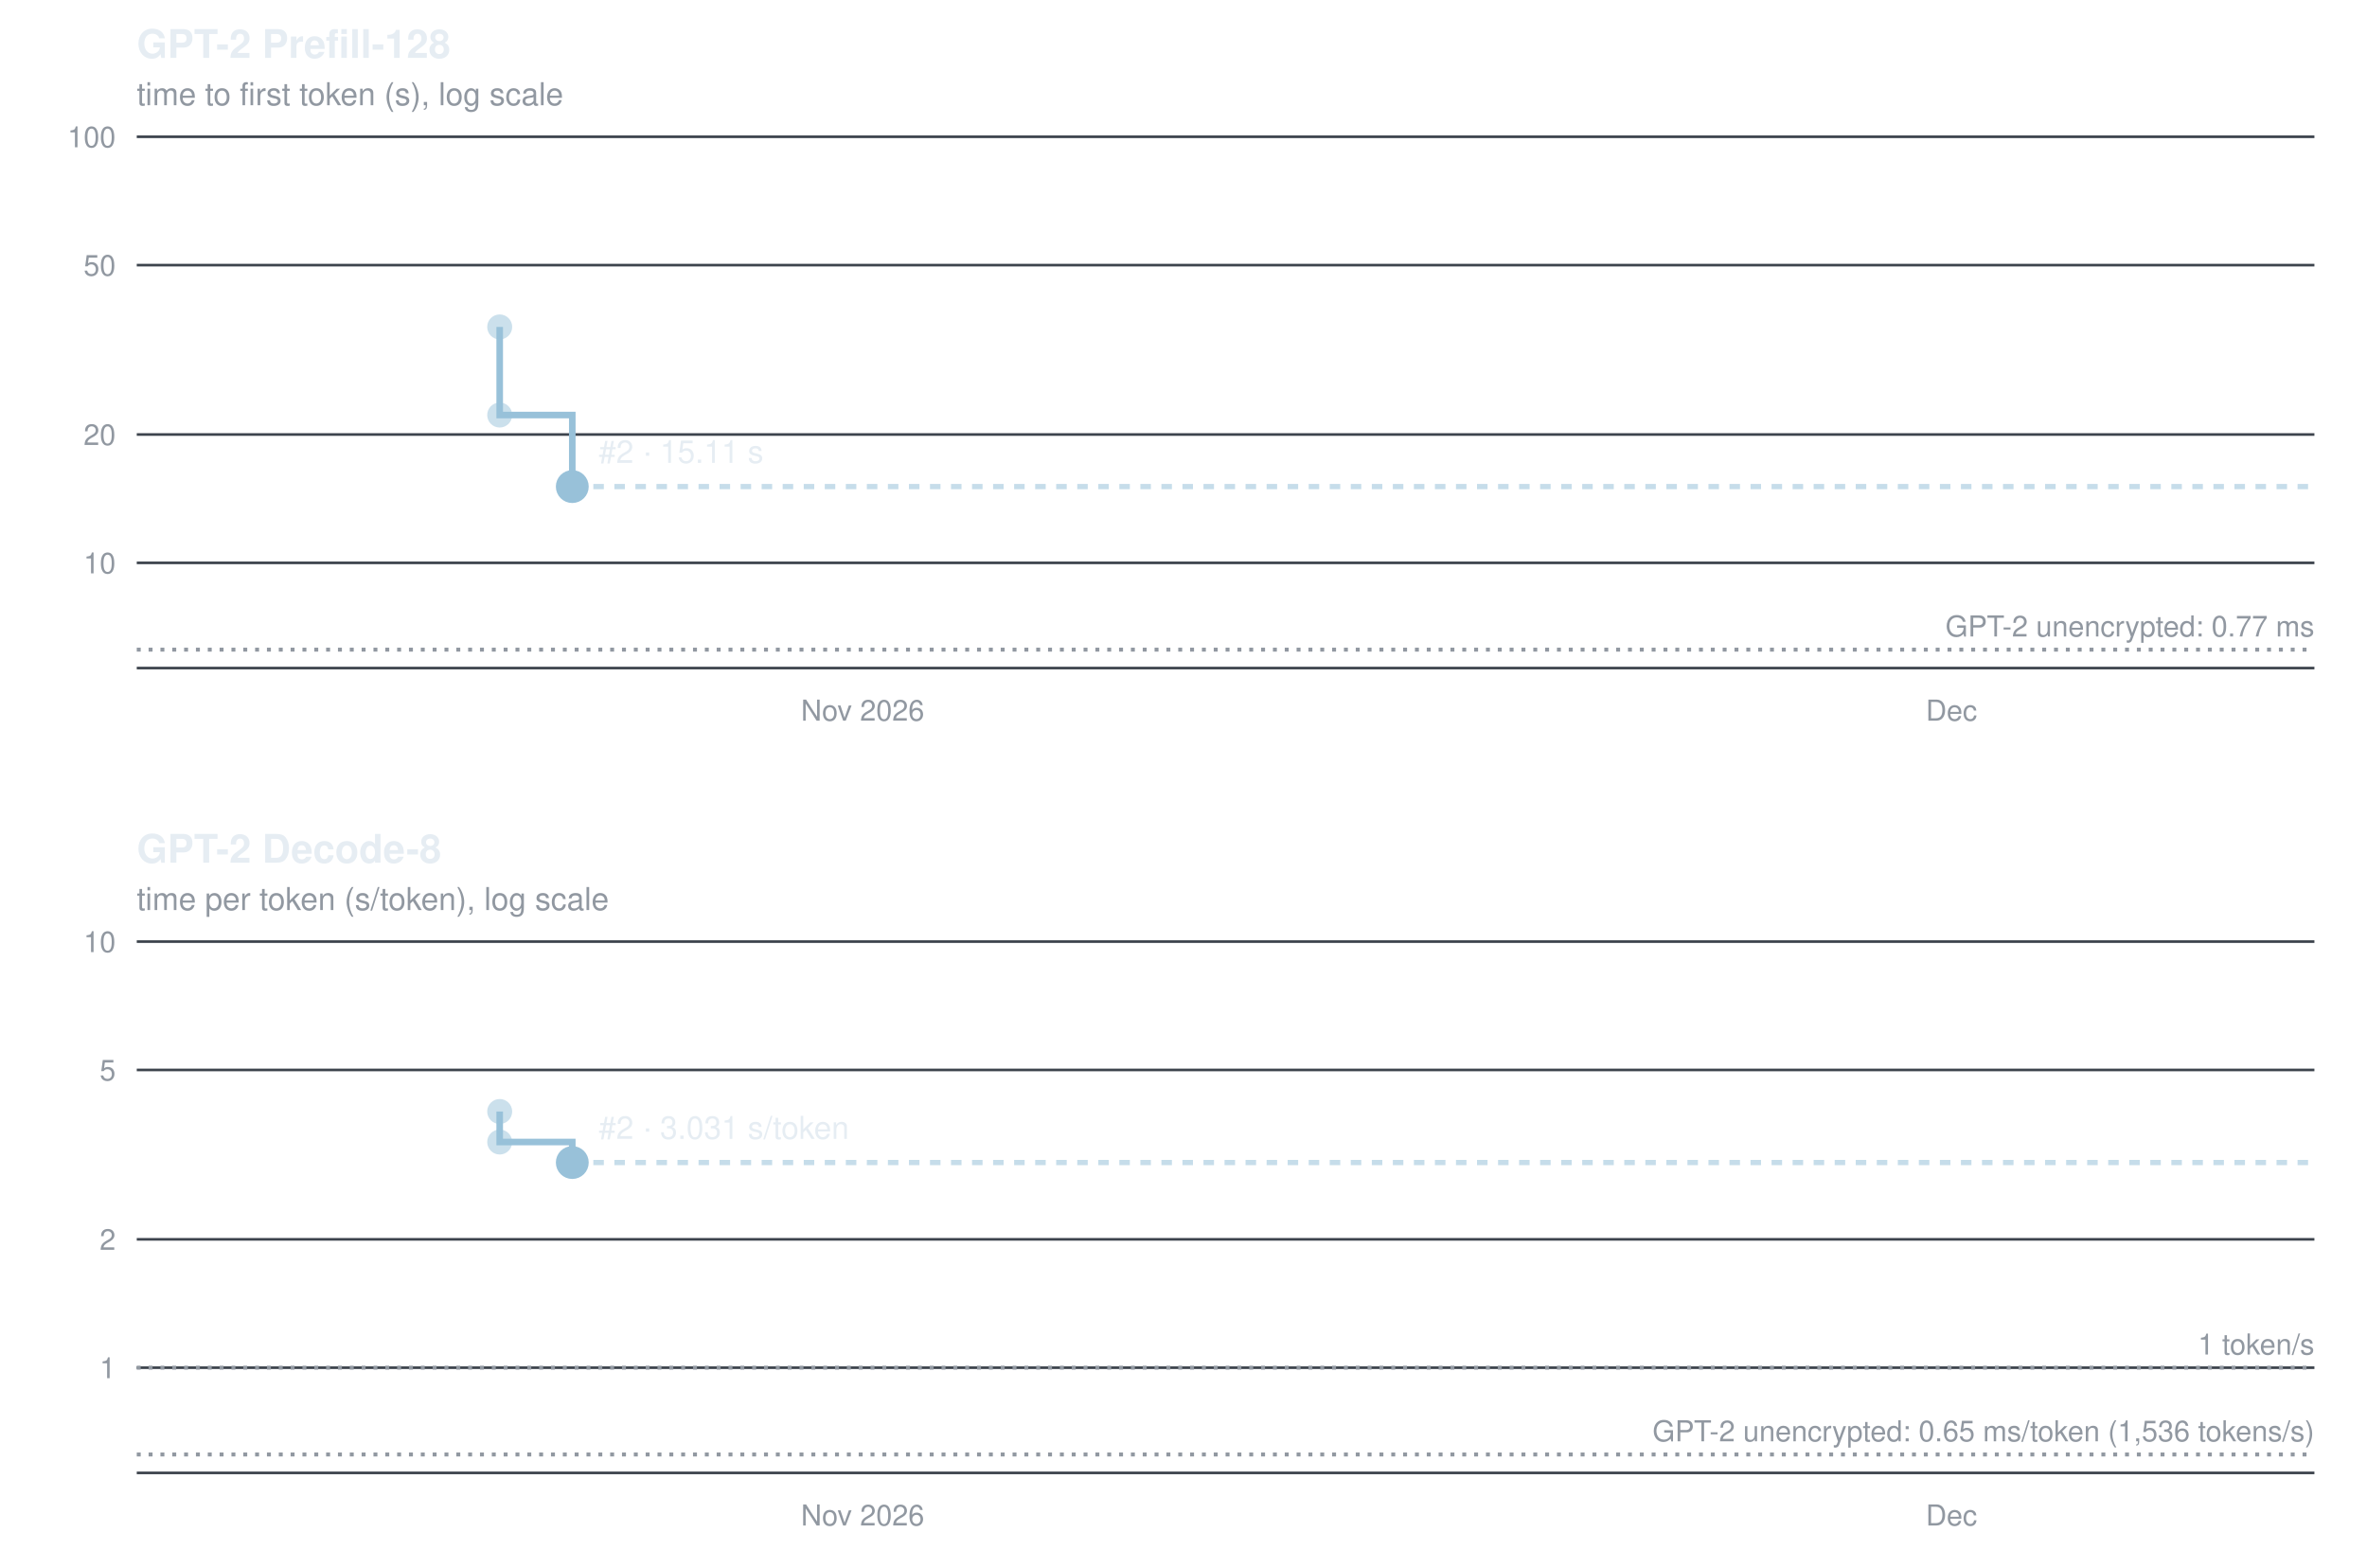
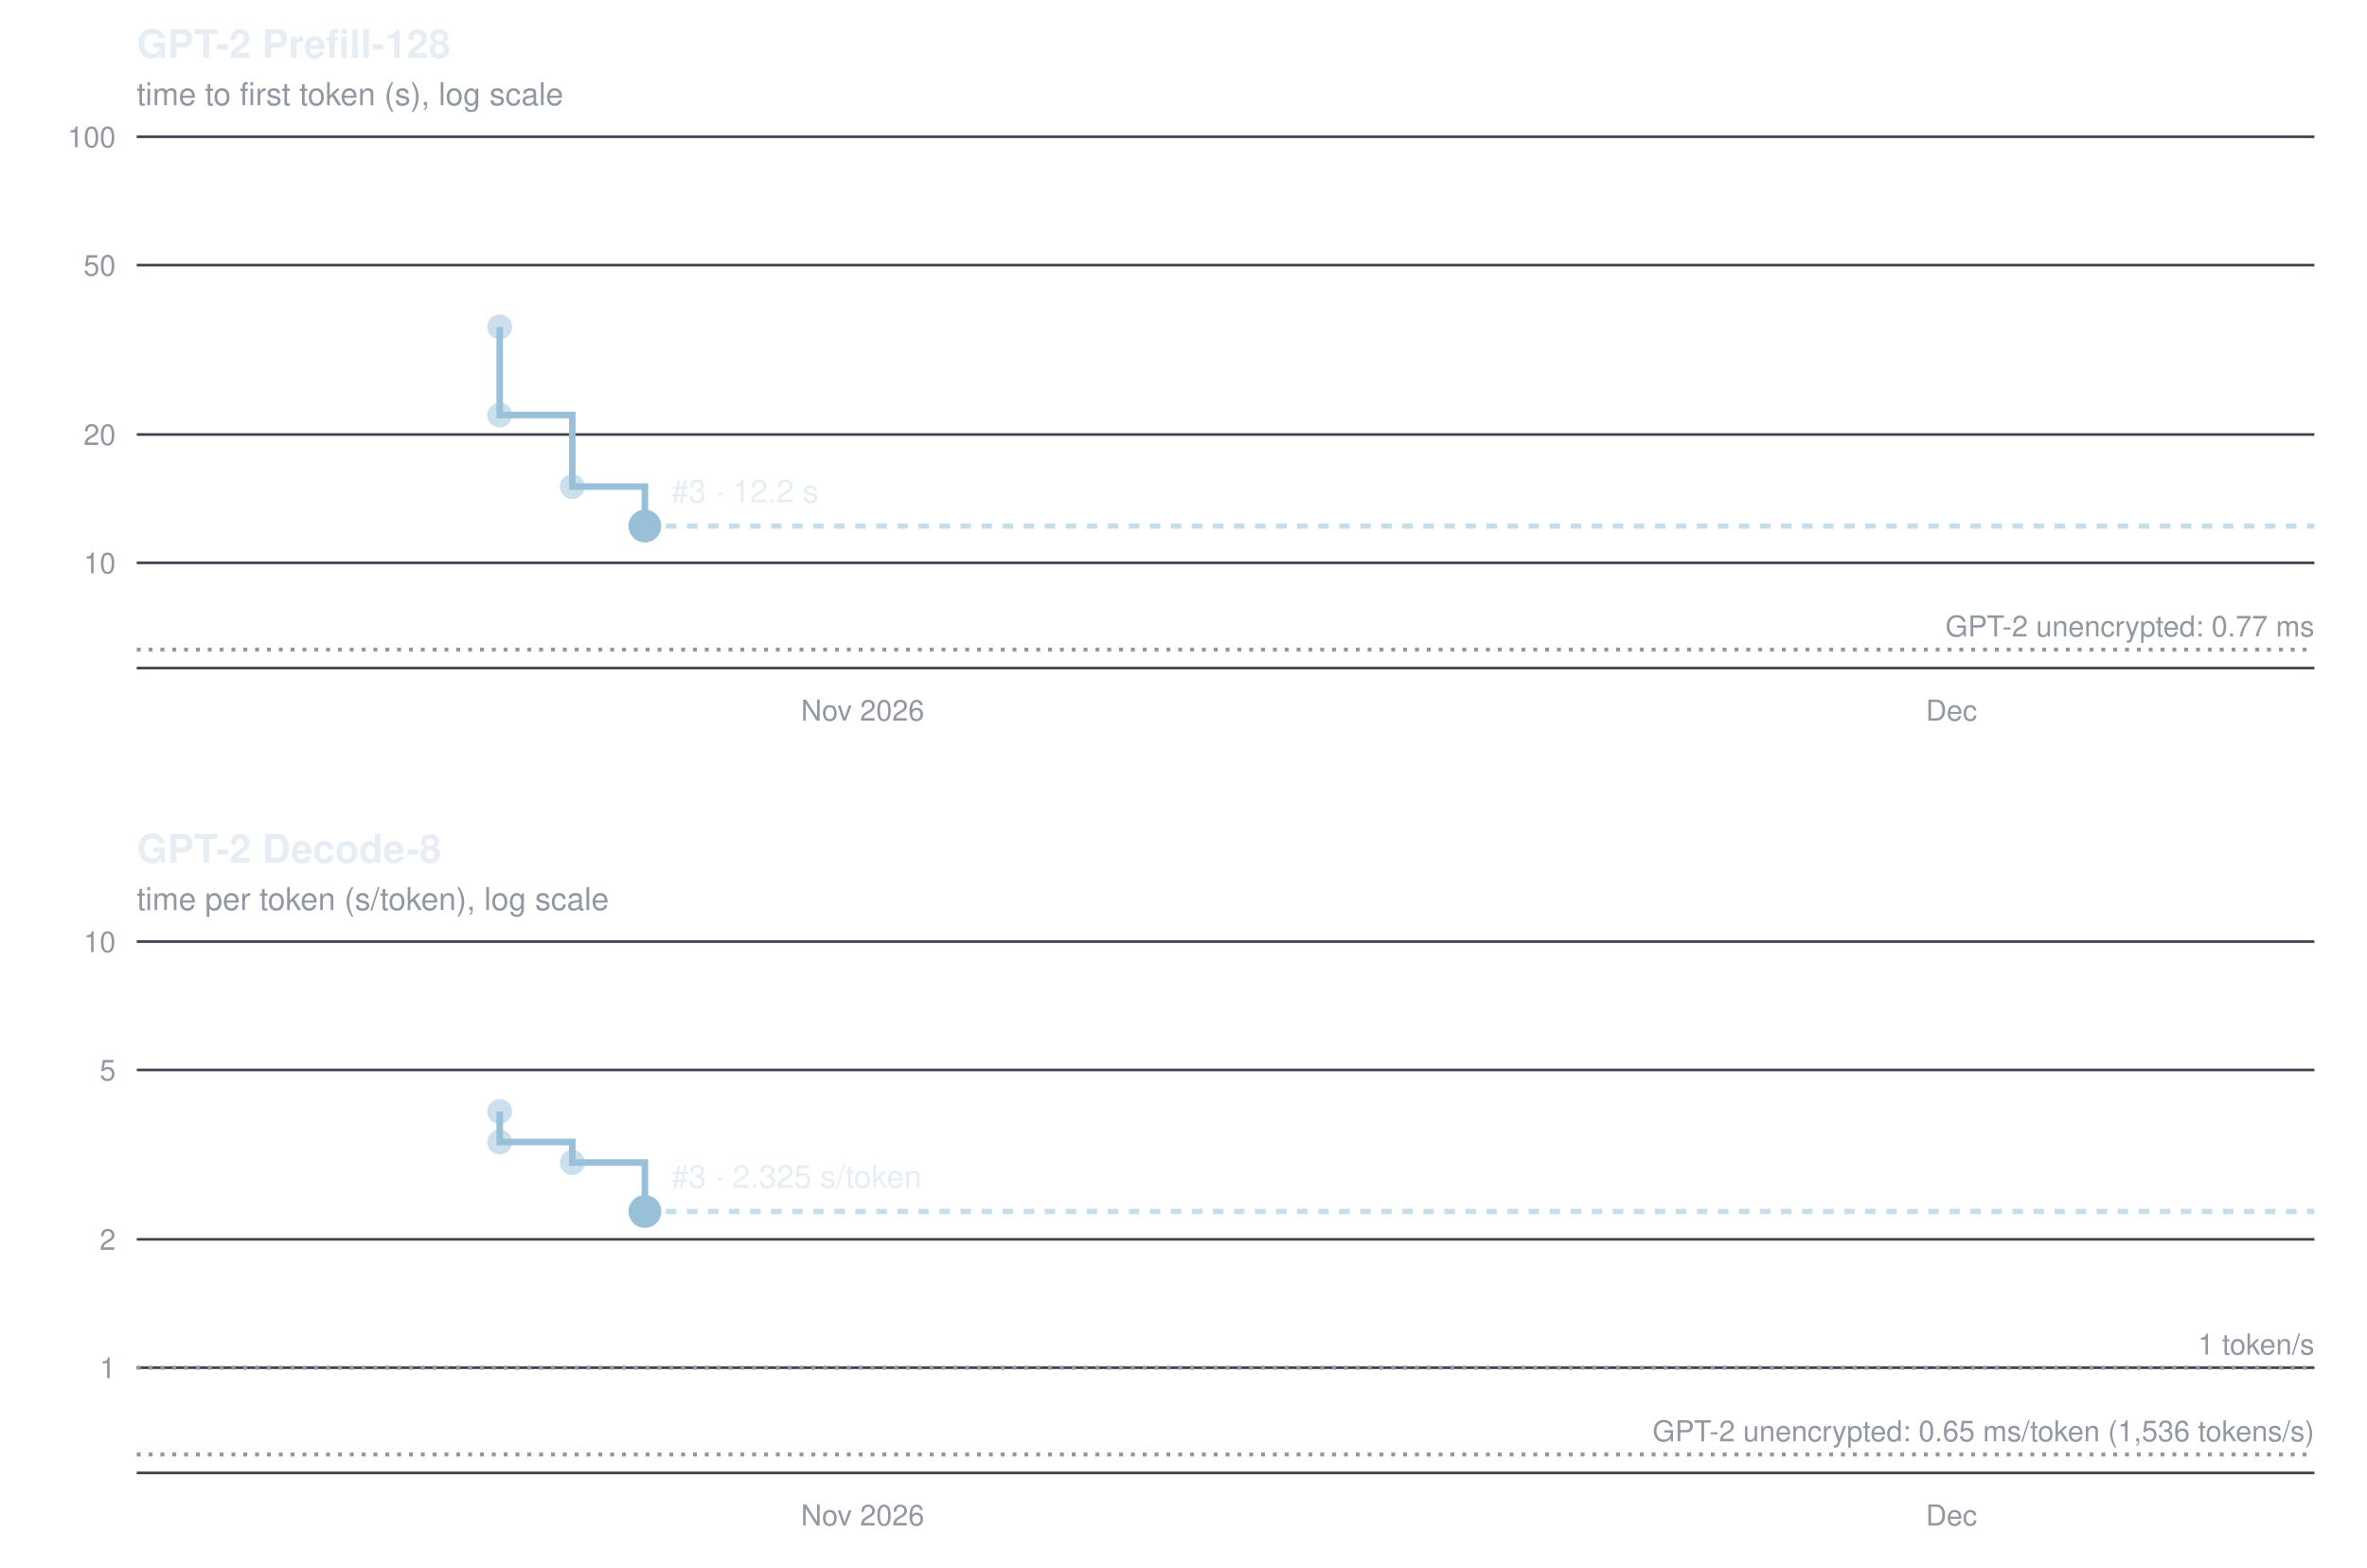
<svg xmlns="http://www.w3.org/2000/svg" viewBox="0 0 900 596" width="900" height="596" font-family="-apple-system,BlinkMacSystemFont,'Segoe UI',Helvetica,Arial,sans-serif" role="img" aria-label="Record progression of both tracks">
  <text fill="#e6edf3" x="52" y="22" font-size="15" font-weight="600">GPT-2 Prefill-128</text>
  <text fill="#9198a1" x="52" y="40" font-size="12">time to first token (s), log scale</text>
  <line stroke="#3d444d" stroke-width="1" x1="52" x2="880" y1="214.0" y2="214.0" />
  <text fill="#9198a1" x="44" y="218.0" font-size="11" text-anchor="end">10</text>
  <line stroke="#3d444d" stroke-width="1" x1="52" x2="880" y1="165.2" y2="165.2" />
  <text fill="#9198a1" x="44" y="169.2" font-size="11" text-anchor="end">20</text>
  <line stroke="#3d444d" stroke-width="1" x1="52" x2="880" y1="100.8" y2="100.8" />
  <text fill="#9198a1" x="44" y="104.8" font-size="11" text-anchor="end">50</text>
  <line stroke="#3d444d" stroke-width="1" x1="52" x2="880" y1="52.0" y2="52.0" />
  <text fill="#9198a1" x="44" y="56.0" font-size="11" text-anchor="end">100</text>
  <text fill="#9198a1" x="328.0" y="274" font-size="11" text-anchor="middle">Nov 2026</text>
  <text fill="#9198a1" x="742.0" y="274" font-size="11" text-anchor="middle">Dec</text>
  <line stroke="#3d444d" stroke-width="1" x1="52" x2="880" y1="254" y2="254" />
  <line stroke="#9198a1" stroke-width="1.5" stroke-dasharray="1.5 3" x1="52" x2="880" y1="247.0" y2="247.0" />
  <text fill="#9198a1" x="880" y="242.0" font-size="11" text-anchor="end">GPT-2 unencrypted: 0.77 ms</text>
-   <path fill="none" stroke="#98c1d9" stroke-width="2.5" d="M190.0,124.3H190.0V157.8H217.6V185.0" />
-   <path fill="none" stroke="#98c1d9" stroke-width="2" stroke-dasharray="4 4" opacity="0.55" d="M217.6,185.0H880" />
+   <path fill="none" stroke="#98c1d9" stroke-width="2.5" d="M190.0,124.3H190.0V157.8H217.6V185.0H245.2V200.0" />
+   <path fill="none" stroke="#98c1d9" stroke-width="2" stroke-dasharray="4 4" opacity="0.55" d="M245.2,200.0H880" />
  <circle fill="#98c1d9" stroke="#98c1d9" stroke-width="2.5" cx="190.0" cy="124.3" r="3.5" opacity="0.5" tabindex="0" data-tip="{&quot;title&quot;: &quot;#0 Perseus (FIDESlib)&quot;, &quot;value&quot;: &quot;35.78 s&quot;, &quot;date&quot;: &quot;2026-10-22&quot;, &quot;by&quot;: &quot;@alexzilligmm, @Davide-F5-Marincione&quot;}" />
  <circle fill="#98c1d9" stroke="#98c1d9" stroke-width="2.5" cx="190.0" cy="157.8" r="3.5" opacity="0.5" tabindex="0" data-tip="{&quot;title&quot;: &quot;#1 Perseus on perseus-core&quot;, &quot;value&quot;: &quot;22.22 s&quot;, &quot;date&quot;: &quot;2026-10-22&quot;, &quot;by&quot;: &quot;@alexzilligmm, @Davide-F5-Marincione&quot;}" />
-   <circle fill="#98c1d9" stroke="#98c1d9" stroke-width="2.5" cx="217.6" cy="185.0" r="5" tabindex="0" data-tip="{&quot;title&quot;: &quot;#2 PackedPrefill&quot;, &quot;value&quot;: &quot;15.11 s&quot;, &quot;date&quot;: &quot;2026-10-24&quot;, &quot;by&quot;: &quot;@erodola&quot;}" />
-   <text fill="#e6edf3" x="227.6" y="176.0" font-size="12">#2 · 15.11 s</text>
+   <circle fill="#98c1d9" stroke="#98c1d9" stroke-width="2.5" cx="217.6" cy="185.0" r="3.5" opacity="0.5" tabindex="0" data-tip="{&quot;title&quot;: &quot;#2 PackedPrefill&quot;, &quot;value&quot;: &quot;15.11 s&quot;, &quot;date&quot;: &quot;2026-10-24&quot;, &quot;by&quot;: &quot;@erodola&quot;}" />
+   <circle fill="#98c1d9" stroke="#98c1d9" stroke-width="2.5" cx="245.2" cy="200.0" r="5" tabindex="0" data-tip="{&quot;title&quot;: &quot;#3 BabyStepPrefill&quot;, &quot;value&quot;: &quot;12.2 s&quot;, &quot;date&quot;: &quot;2026-10-26&quot;, &quot;by&quot;: &quot;@erodola&quot;}" />
+   <text fill="#e6edf3" x="255.2" y="191.0" font-size="12">#3 · 12.2 s</text>
  <text fill="#e6edf3" x="52" y="328" font-size="15" font-weight="600">GPT-2 Decode-8</text>
  <text fill="#9198a1" x="52" y="346" font-size="12">time per token (s/token), log scale</text>
  <line stroke="#3d444d" stroke-width="1" x1="52" x2="880" y1="520.0" y2="520.0" />
  <text fill="#9198a1" x="44" y="524.0" font-size="11" text-anchor="end">1</text>
  <line stroke="#3d444d" stroke-width="1" x1="52" x2="880" y1="471.2" y2="471.2" />
  <text fill="#9198a1" x="44" y="475.2" font-size="11" text-anchor="end">2</text>
  <line stroke="#3d444d" stroke-width="1" x1="52" x2="880" y1="406.8" y2="406.8" />
  <text fill="#9198a1" x="44" y="410.8" font-size="11" text-anchor="end">5</text>
  <line stroke="#3d444d" stroke-width="1" x1="52" x2="880" y1="358.0" y2="358.0" />
  <text fill="#9198a1" x="44" y="362.0" font-size="11" text-anchor="end">10</text>
  <text fill="#9198a1" x="328.0" y="580" font-size="11" text-anchor="middle">Nov 2026</text>
  <text fill="#9198a1" x="742.0" y="580" font-size="11" text-anchor="middle">Dec</text>
  <line stroke="#3d444d" stroke-width="1" x1="52" x2="880" y1="560" y2="560" />
  <line stroke="#9198a1" stroke-width="1.5" stroke-dasharray="1.5 3" x1="52" x2="880" y1="520.0" y2="520.0" />
  <text fill="#9198a1" x="880" y="515.0" font-size="11" text-anchor="end">1 token/s</text>
  <line stroke="#9198a1" stroke-width="1.5" stroke-dasharray="1.5 3" x1="52" x2="880" y1="553.0" y2="553.0" />
  <text fill="#9198a1" x="880" y="548.0" font-size="11" text-anchor="end">GPT-2 unencrypted: 0.65 ms/token (1,536 tokens/s)</text>
-   <path fill="none" stroke="#98c1d9" stroke-width="2.5" d="M190.0,422.6H190.0V434.2H217.6V442.0" />
-   <path fill="none" stroke="#98c1d9" stroke-width="2" stroke-dasharray="4 4" opacity="0.55" d="M217.6,442.0H880" />
+   <path fill="none" stroke="#98c1d9" stroke-width="2.5" d="M190.0,422.6H190.0V434.2H217.6V442.0H245.2V460.6" />
+   <path fill="none" stroke="#98c1d9" stroke-width="2" stroke-dasharray="4 4" opacity="0.55" d="M245.2,460.6H880" />
  <circle fill="#98c1d9" stroke="#98c1d9" stroke-width="2.5" cx="190.0" cy="422.6" r="3.5" opacity="0.5" tabindex="0" data-tip="{&quot;title&quot;: &quot;#0 Perseus (FIDESlib)&quot;, &quot;value&quot;: &quot;3.993 s/token&quot;, &quot;date&quot;: &quot;2026-10-22&quot;, &quot;by&quot;: &quot;@alexzilligmm, @Davide-F5-Marincione&quot;}" />
  <circle fill="#98c1d9" stroke="#98c1d9" stroke-width="2.5" cx="190.0" cy="434.2" r="3.5" opacity="0.5" tabindex="0" data-tip="{&quot;title&quot;: &quot;#1 Perseus on perseus-core&quot;, &quot;value&quot;: &quot;3.384 s/token&quot;, &quot;date&quot;: &quot;2026-10-22&quot;, &quot;by&quot;: &quot;@alexzilligmm, @Davide-F5-Marincione&quot;}" />
-   <circle fill="#98c1d9" stroke="#98c1d9" stroke-width="2.5" cx="217.6" cy="442.0" r="5" tabindex="0" data-tip="{&quot;title&quot;: &quot;#2 FusedUnits&quot;, &quot;value&quot;: &quot;3.031 s/token&quot;, &quot;date&quot;: &quot;2026-10-24&quot;, &quot;by&quot;: &quot;@erodola&quot;}" />
-   <text fill="#e6edf3" x="227.6" y="433.0" font-size="12">#2 · 3.031 s/token</text>
+   <circle fill="#98c1d9" stroke="#98c1d9" stroke-width="2.5" cx="217.6" cy="442.0" r="3.5" opacity="0.5" tabindex="0" data-tip="{&quot;title&quot;: &quot;#2 FusedUnits&quot;, &quot;value&quot;: &quot;3.031 s/token&quot;, &quot;date&quot;: &quot;2026-10-24&quot;, &quot;by&quot;: &quot;@erodola&quot;}" />
+   <circle fill="#98c1d9" stroke="#98c1d9" stroke-width="2.5" cx="245.2" cy="460.6" r="5" tabindex="0" data-tip="{&quot;title&quot;: &quot;#3 FittedDecode&quot;, &quot;value&quot;: &quot;2.325 s/token&quot;, &quot;date&quot;: &quot;2026-10-26&quot;, &quot;by&quot;: &quot;@erodola&quot;}" />
+   <text fill="#e6edf3" x="255.2" y="451.6" font-size="12">#3 · 2.325 s/token</text>
</svg>
